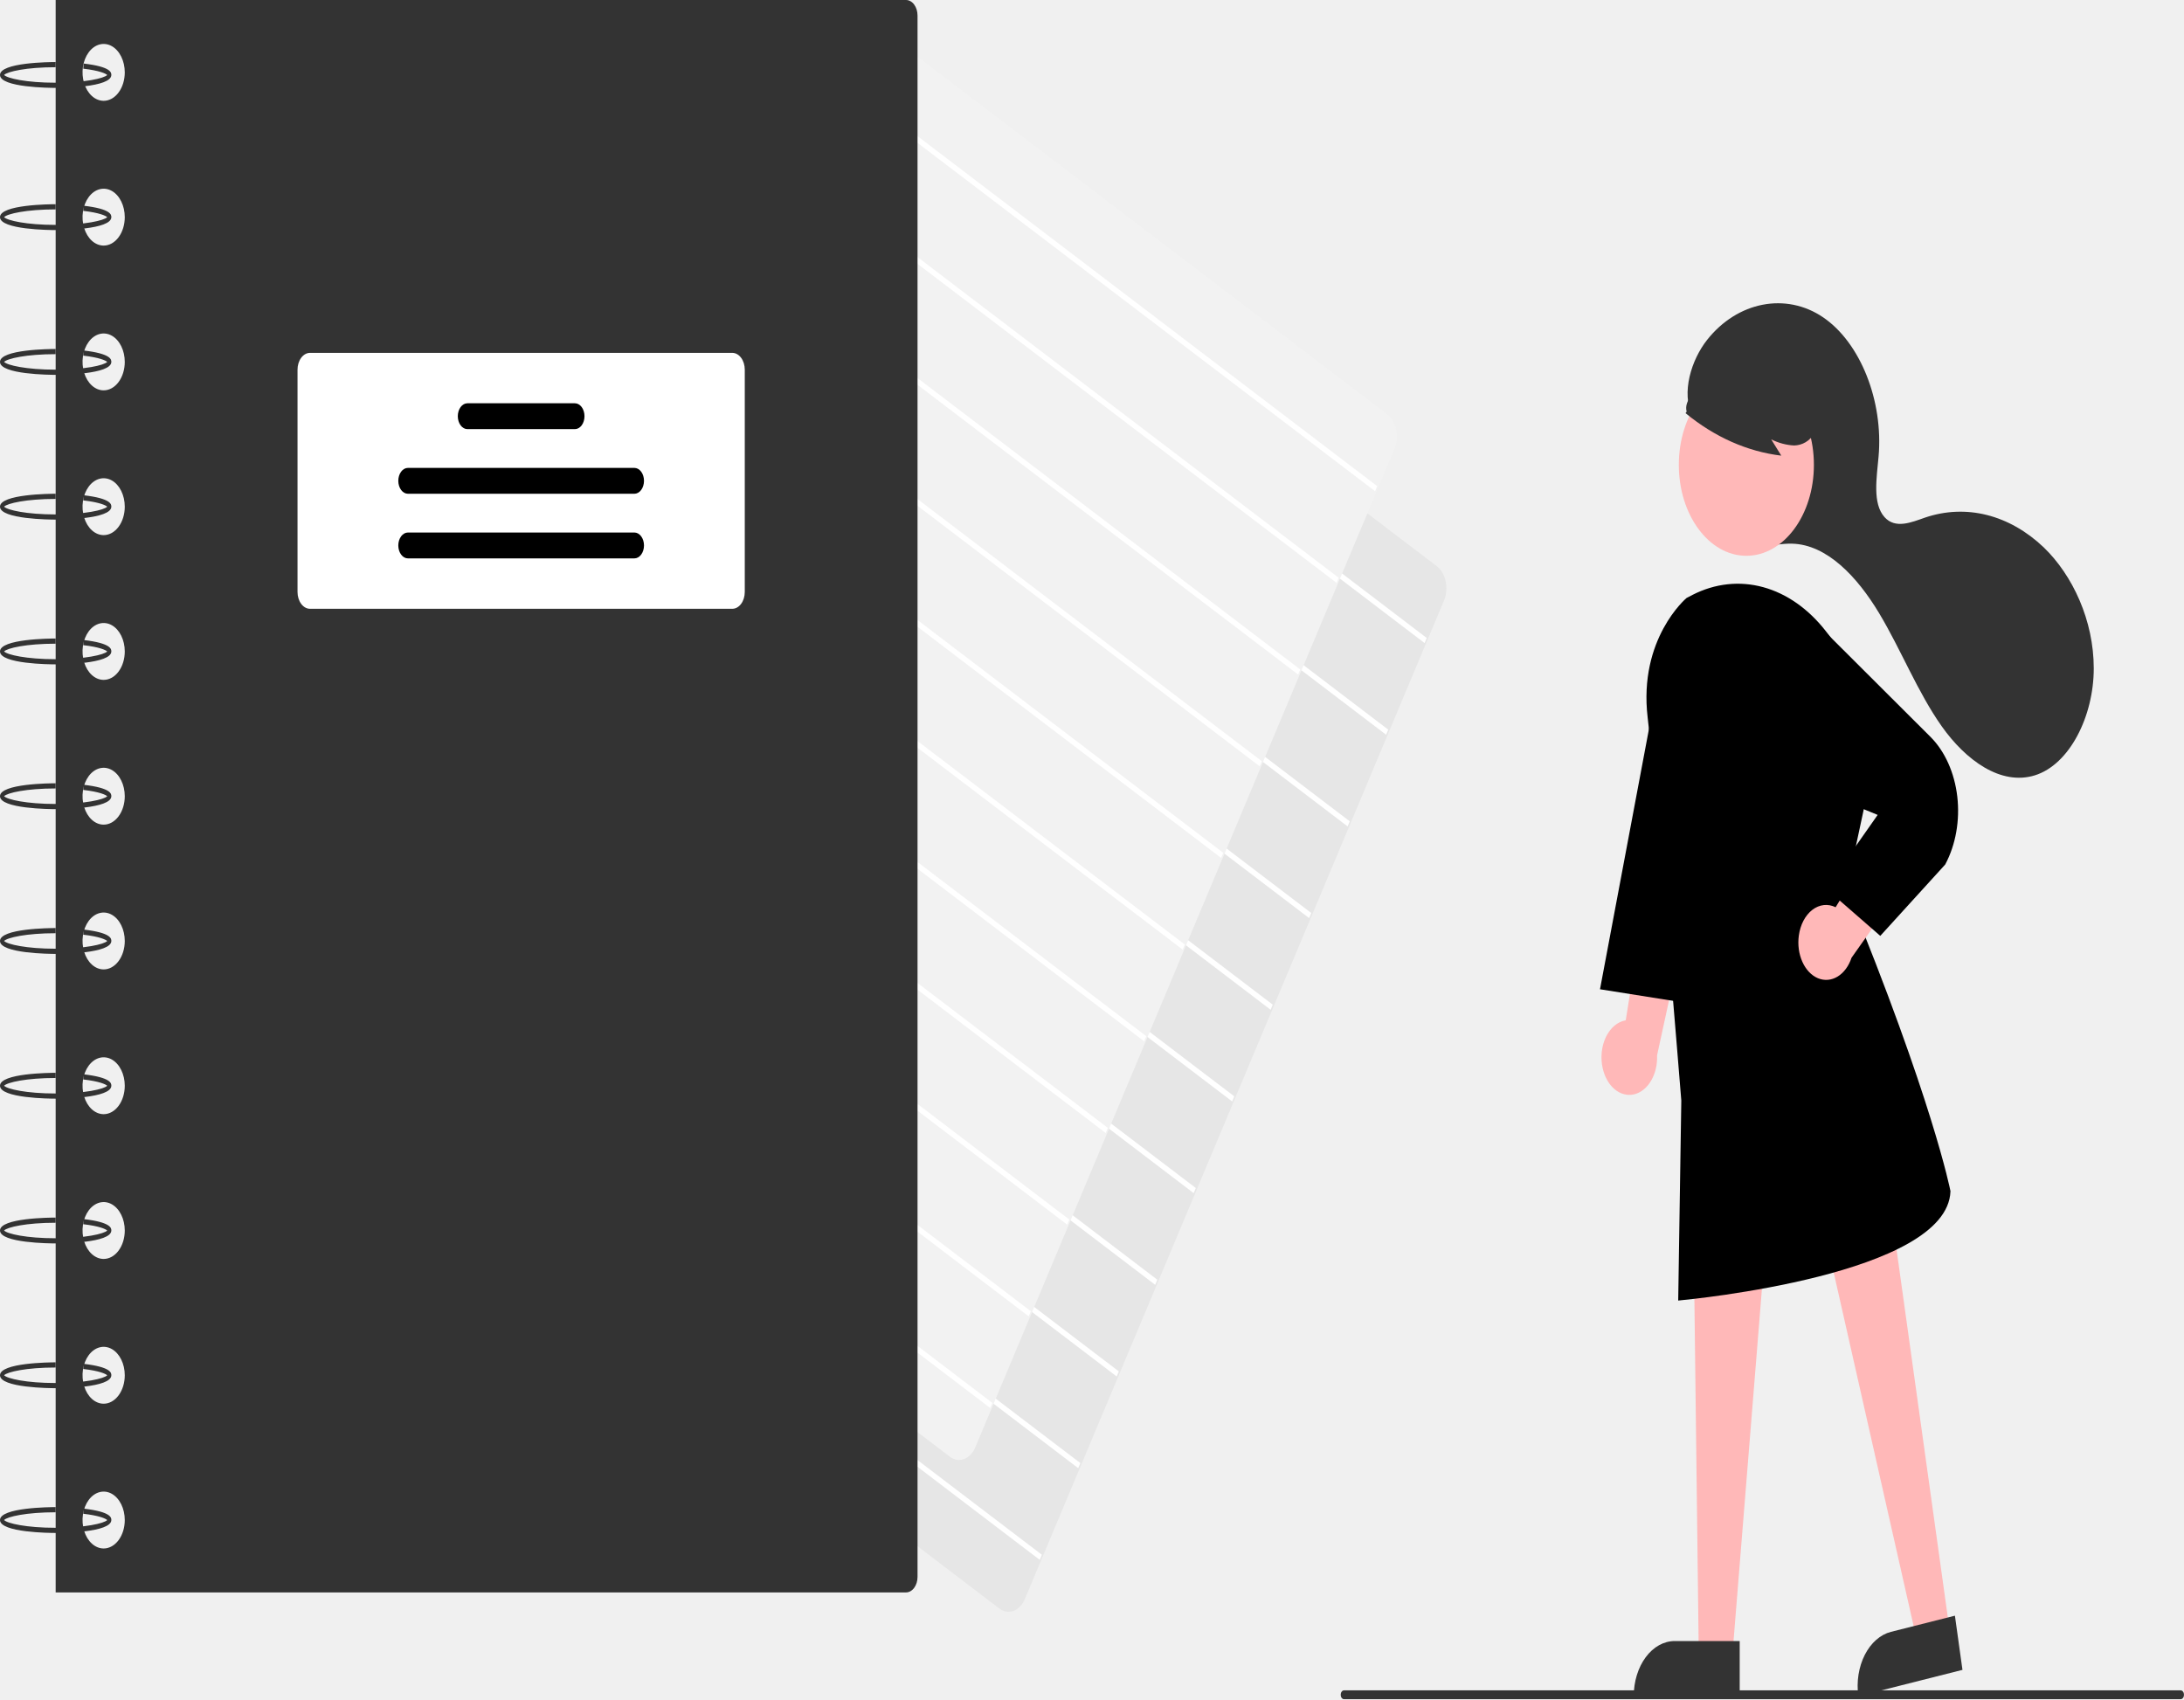
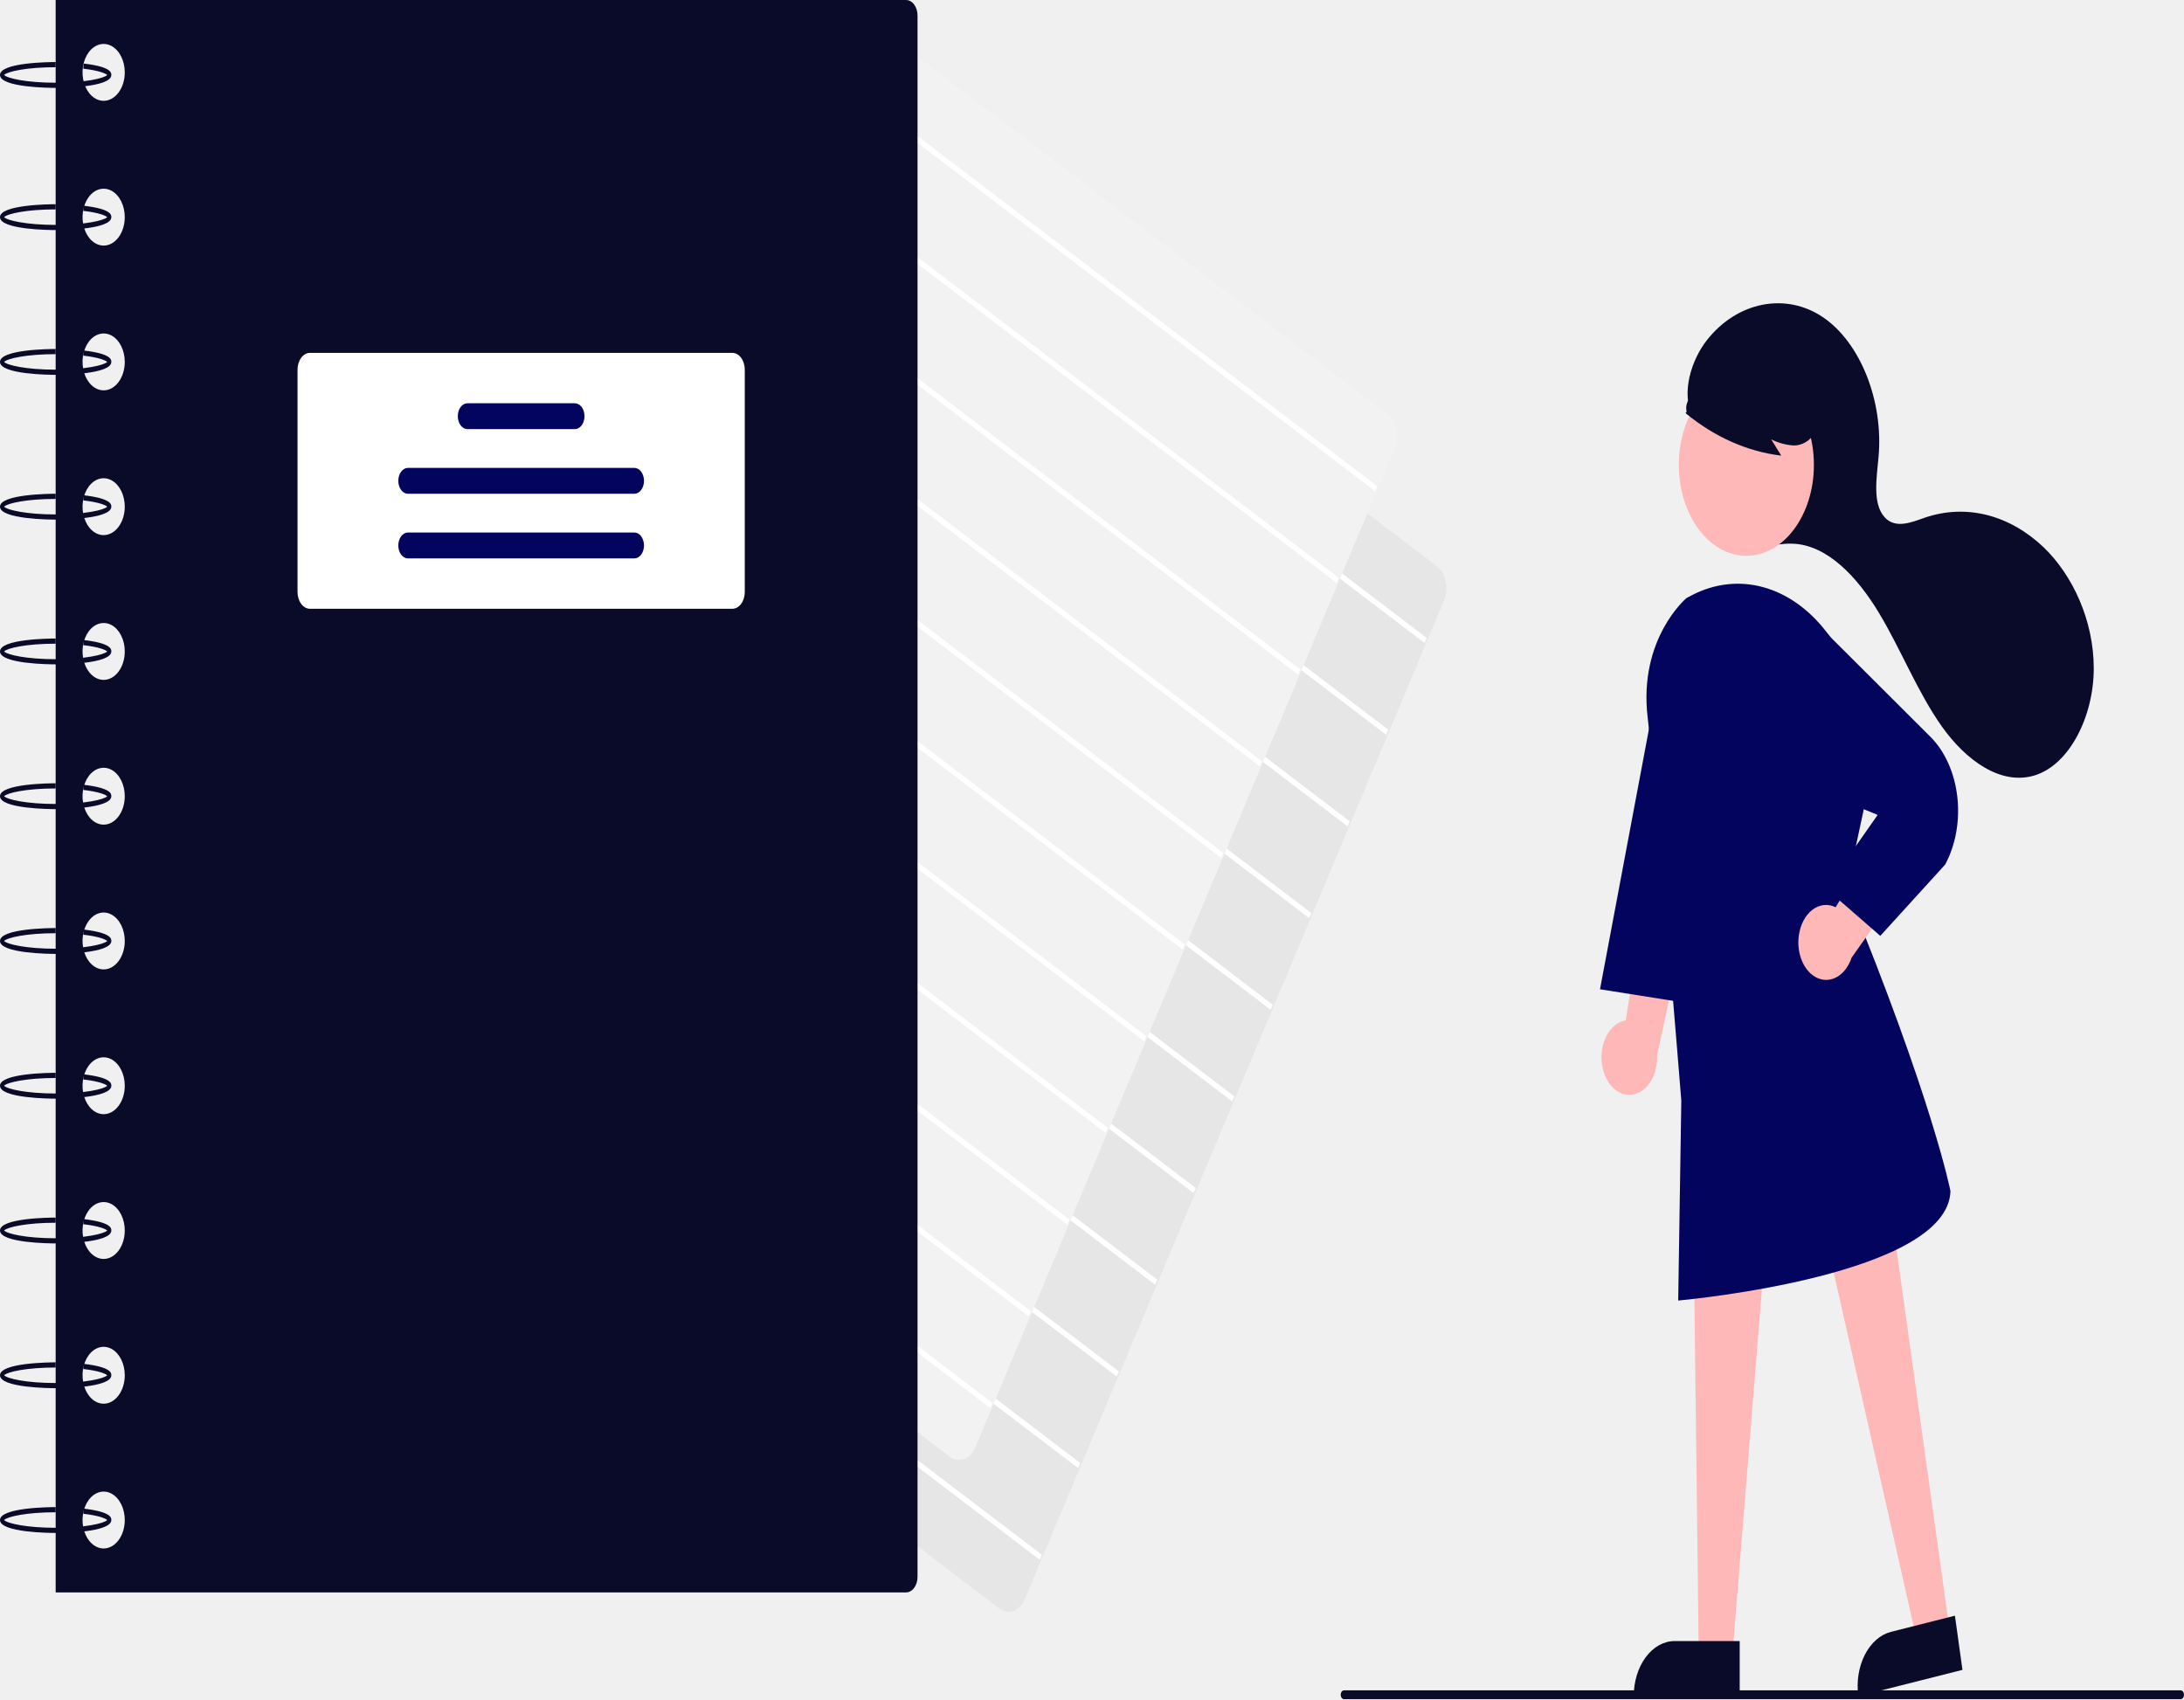
<svg xmlns="http://www.w3.org/2000/svg" width="455" height="354" viewBox="0 0 455 354" fill="none">
  <g clip-path="url(#clip0)">
    <path d="M210.111 335.795C209.438 335.794 208.778 335.559 208.193 335.112L97.344 250.71C96.443 250.022 95.781 248.881 95.504 247.536C95.227 246.192 95.357 244.755 95.866 243.54L183.174 35.562C183.426 34.96 183.764 34.431 184.168 34.006C184.572 33.58 185.035 33.266 185.529 33.081C186.024 32.896 186.54 32.844 187.049 32.928C187.559 33.013 188.051 33.231 188.497 33.571L299.347 117.973C300.248 118.661 300.909 119.802 301.187 121.146C301.464 122.49 301.334 123.927 300.825 125.142L213.517 333.12C213.265 333.723 212.928 334.253 212.523 334.679C212.119 335.105 211.656 335.418 211.161 335.601C210.819 335.73 210.466 335.795 210.111 335.795Z" fill="#E6E6E6" />
    <path d="M180.082 43.71L179.636 44.771L296.789 133.972L297.234 132.911L180.082 43.71Z" fill="white" />
    <path d="M172.064 62.81L171.618 63.871L288.771 153.072L289.216 152.011L172.064 62.81Z" fill="white" />
    <path d="M164.046 81.91L163.6 82.971L280.753 172.172L281.198 171.111L164.046 81.91Z" fill="white" />
    <path d="M156.027 101.01L155.582 102.071L272.735 191.272L273.18 190.211L156.027 101.01Z" fill="white" />
    <path d="M148.009 120.11L147.564 121.171L264.717 210.372L265.162 209.311L148.009 120.11Z" fill="white" />
    <path d="M139.991 139.21L139.546 140.271L256.699 229.472L257.144 228.411L139.991 139.21Z" fill="white" />
    <path d="M131.973 158.31L131.528 159.371L248.68 248.572L249.126 247.511L131.973 158.31Z" fill="white" />
    <path d="M123.955 177.41L123.51 178.471L240.662 267.672L241.108 266.611L123.955 177.41Z" fill="white" />
    <path d="M115.937 196.51L115.492 197.571L232.644 286.772L233.09 285.711L115.937 196.51Z" fill="white" />
    <path d="M107.919 215.61L107.474 216.671L224.626 305.872L225.072 304.811L107.919 215.61Z" fill="white" />
    <path d="M99.901 234.71L99.456 235.771L216.608 324.972L217.054 323.911L99.901 234.71Z" fill="white" />
    <path d="M199.799 304.162C199.126 304.162 198.466 303.926 197.881 303.479L87.032 219.077C86.131 218.389 85.469 217.248 85.192 215.904C84.915 214.56 85.045 213.122 85.553 211.907L172.862 3.929C173.114 3.327 173.452 2.799 173.856 2.373C174.26 1.947 174.723 1.633 175.217 1.448C175.712 1.263 176.228 1.212 176.737 1.296C177.247 1.38 177.739 1.598 178.185 1.938L289.035 86.34C289.936 87.028 290.597 88.169 290.875 89.513C291.152 90.857 291.022 92.295 290.513 93.51L203.205 301.488C202.953 302.09 202.616 302.62 202.211 303.046C201.807 303.472 201.344 303.785 200.849 303.969C200.507 304.097 200.154 304.162 199.799 304.162Z" fill="#F2F2F2" />
    <path d="M169.77 12.077L169.325 13.138L286.477 102.339L286.923 101.278L169.77 12.077Z" fill="white" />
    <path d="M161.752 31.177L161.307 32.238L278.459 121.439L278.905 120.378L161.752 31.177Z" fill="white" />
    <path d="M153.734 50.277L153.289 51.338L270.441 140.539L270.887 139.478L153.734 50.277Z" fill="white" />
    <path d="M145.716 69.377L145.271 70.438L262.423 159.639L262.869 158.578L145.716 69.377Z" fill="white" />
    <path d="M137.698 88.477L137.252 89.538L254.405 178.739L254.851 177.678L137.698 88.477Z" fill="white" />
    <path d="M129.68 107.577L129.234 108.638L246.387 197.839L246.832 196.778L129.68 107.577Z" fill="white" />
    <path d="M121.661 126.677L121.216 127.738L238.368 216.939L238.814 215.878L121.661 126.677Z" fill="white" />
    <path d="M113.643 145.777L113.198 146.838L230.35 236.04L230.796 234.978L113.643 145.777Z" fill="white" />
    <path d="M105.625 164.877L105.18 165.938L222.332 255.14L222.778 254.078L105.625 164.877Z" fill="white" />
    <path d="M97.607 183.977L97.162 185.038L214.314 274.24L214.76 273.178L97.607 183.977Z" fill="white" />
    <path d="M89.589 203.077L89.144 204.138L206.296 293.34L206.742 292.278L89.589 203.077Z" fill="white" />
-     <path d="M188.752 0H11.597V331.758H188.752C189.389 331.758 189.999 331.418 190.449 330.812C190.899 330.206 191.152 329.384 191.152 328.527V3.231C191.152 2.374 190.899 1.552 190.449 0.946C189.999 0.34 189.389 1.84152e-05 188.752 0ZM21.595 322.602C20.725 322.602 19.874 322.255 19.151 321.604C18.427 320.953 17.863 320.028 17.531 318.945C17.198 317.863 17.11 316.672 17.28 315.522C17.45 314.373 17.869 313.318 18.484 312.489C19.099 311.66 19.883 311.096 20.736 310.868C21.59 310.639 22.474 310.756 23.278 311.205C24.082 311.653 24.769 312.412 25.252 313.387C25.735 314.361 25.994 315.506 25.994 316.678C25.994 317.456 25.88 318.226 25.659 318.945C25.438 319.664 25.114 320.317 24.705 320.867C24.297 321.417 23.812 321.854 23.278 322.151C22.744 322.449 22.172 322.602 21.595 322.602ZM21.595 292.443C20.725 292.443 19.874 292.095 19.151 291.444C18.427 290.793 17.863 289.868 17.531 288.785C17.198 287.703 17.11 286.512 17.28 285.362C17.45 284.213 17.869 283.158 18.484 282.329C19.099 281.501 19.883 280.936 20.736 280.708C21.59 280.479 22.474 280.597 23.278 281.045C24.082 281.493 24.769 282.253 25.252 283.227C25.735 284.201 25.994 285.347 25.994 286.518C25.994 287.296 25.88 288.067 25.659 288.785C25.438 289.504 25.114 290.157 24.705 290.707C24.297 291.257 23.812 291.694 23.278 291.992C22.744 292.289 22.172 292.443 21.595 292.443ZM21.595 262.283C20.725 262.283 19.874 261.935 19.151 261.284C18.427 260.633 17.863 259.708 17.531 258.626C17.198 257.543 17.11 256.352 17.28 255.203C17.45 254.053 17.869 252.998 18.484 252.169C19.099 251.341 19.883 250.777 20.736 250.548C21.59 250.319 22.474 250.437 23.278 250.885C24.082 251.334 24.769 252.093 25.252 253.067C25.735 254.041 25.994 255.187 25.994 256.358C25.994 257.136 25.88 257.907 25.659 258.626C25.438 259.344 25.114 259.997 24.705 260.548C24.297 261.098 23.812 261.534 23.278 261.832C22.744 262.129 22.172 262.283 21.595 262.283ZM21.595 232.123C20.725 232.123 19.874 231.775 19.151 231.124C18.427 230.474 17.863 229.548 17.531 228.466C17.198 227.383 17.11 226.192 17.28 225.043C17.45 223.894 17.869 222.838 18.484 222.01C19.099 221.181 19.883 220.617 20.736 220.388C21.59 220.16 22.474 220.277 23.278 220.725C24.082 221.174 24.769 221.933 25.252 222.907C25.735 223.882 25.994 225.027 25.994 226.199C25.994 226.977 25.88 227.747 25.659 228.466C25.438 229.185 25.114 229.838 24.705 230.388C24.297 230.938 23.812 231.374 23.278 231.672C22.744 231.97 22.172 232.123 21.595 232.123ZM21.595 201.963C20.725 201.963 19.874 201.616 19.151 200.965C18.427 200.314 17.863 199.388 17.531 198.306C17.198 197.223 17.11 196.032 17.28 194.883C17.45 193.734 17.869 192.678 18.484 191.85C19.099 191.021 19.883 190.457 20.736 190.228C21.59 190 22.474 190.117 23.278 190.566C24.082 191.014 24.769 191.773 25.252 192.747C25.735 193.722 25.994 194.867 25.994 196.039C25.994 196.817 25.88 197.587 25.659 198.306C25.438 199.025 25.114 199.678 24.705 200.228C24.297 200.778 23.812 201.214 23.278 201.512C22.744 201.81 22.172 201.963 21.595 201.963ZM21.595 171.803C20.725 171.803 19.874 171.456 19.151 170.805C18.427 170.154 17.863 169.229 17.531 168.146C17.198 167.064 17.11 165.872 17.28 164.723C17.45 163.574 17.869 162.518 18.484 161.69C19.099 160.861 19.883 160.297 20.736 160.069C21.59 159.84 22.474 159.957 23.278 160.406C24.082 160.854 24.769 161.613 25.252 162.588C25.735 163.562 25.994 164.707 25.994 165.879C25.994 166.657 25.88 167.427 25.659 168.146C25.438 168.865 25.114 169.518 24.705 170.068C24.297 170.618 23.812 171.055 23.278 171.352C22.744 171.65 22.172 171.803 21.595 171.803ZM21.595 141.643C20.725 141.643 19.874 141.296 19.151 140.645C18.427 139.994 17.863 139.069 17.531 137.986C17.198 136.904 17.11 135.713 17.28 134.563C17.45 133.414 17.869 132.359 18.484 131.53C19.099 130.702 19.883 130.137 20.736 129.909C21.59 129.68 22.474 129.798 23.278 130.246C24.082 130.694 24.769 131.454 25.252 132.428C25.735 133.402 25.994 134.547 25.994 135.719C25.994 136.497 25.88 137.268 25.659 137.986C25.438 138.705 25.114 139.358 24.705 139.908C24.297 140.458 23.812 140.895 23.278 141.192C22.744 141.49 22.172 141.643 21.595 141.643ZM21.595 111.484C20.725 111.484 19.874 111.136 19.151 110.485C18.427 109.834 17.863 108.909 17.531 107.826C17.198 106.744 17.11 105.553 17.28 104.404C17.45 103.254 17.869 102.199 18.484 101.37C19.099 100.542 19.883 99.978 20.736 99.749C21.59 99.52 22.474 99.638 23.278 100.086C24.082 100.534 24.769 101.294 25.252 102.268C25.735 103.242 25.994 104.388 25.994 105.559C25.994 106.337 25.88 107.108 25.659 107.826C25.438 108.545 25.114 109.198 24.705 109.748C24.297 110.299 23.812 110.735 23.278 111.033C22.744 111.33 22.172 111.484 21.595 111.484ZM21.595 81.324C20.725 81.324 19.874 80.976 19.151 80.325C18.427 79.674 17.863 78.749 17.531 77.667C17.198 76.584 17.11 75.393 17.28 74.244C17.45 73.095 17.869 72.039 18.484 71.21C19.099 70.382 19.883 69.818 20.736 69.589C21.59 69.361 22.474 69.478 23.278 69.926C24.082 70.375 24.769 71.134 25.252 72.108C25.735 73.082 25.994 74.228 25.994 75.4C25.994 76.177 25.88 76.948 25.659 77.667C25.438 78.385 25.114 79.038 24.705 79.589C24.297 80.139 23.812 80.575 23.278 80.873C22.744 81.171 22.172 81.324 21.595 81.324ZM21.595 51.164C20.725 51.164 19.874 50.816 19.151 50.166C18.427 49.515 17.863 48.589 17.531 47.507C17.198 46.424 17.11 45.233 17.28 44.084C17.45 42.935 17.869 41.879 18.484 41.051C19.099 40.222 19.883 39.658 20.736 39.429C21.59 39.201 22.474 39.318 23.278 39.766C24.082 40.215 24.769 40.974 25.252 41.948C25.735 42.923 25.994 44.068 25.994 45.24C25.994 46.018 25.88 46.788 25.659 47.507C25.438 48.226 25.114 48.879 24.705 49.429C24.297 49.979 23.812 50.415 23.278 50.713C22.744 51.011 22.172 51.164 21.595 51.164ZM21.595 21.004C20.725 21.004 19.874 20.657 19.151 20.006C18.427 19.355 17.863 18.43 17.531 17.347C17.198 16.265 17.11 15.073 17.28 13.924C17.45 12.775 17.869 11.719 18.484 10.891C19.099 10.062 19.883 9.498 20.736 9.269C21.59 9.041 22.474 9.158 23.278 9.607C24.082 10.055 24.769 10.814 25.252 11.789C25.735 12.763 25.994 13.908 25.994 15.08C25.994 15.858 25.88 16.628 25.659 17.347C25.438 18.066 25.114 18.719 24.705 19.269C24.297 19.819 23.812 20.256 23.278 20.553C22.744 20.851 22.172 21.004 21.595 21.004Z" fill="#333" />
-     <path d="M11.597 18.311C10.41 18.311 0 18.236 0 15.618C0 13.001 10.41 12.926 11.597 12.926V14.003C5.466 14.003 1.49 14.927 0.85 15.618C1.49 16.31 5.466 17.234 11.597 17.234C17.715 17.234 21.686 16.314 22.34 15.623C22.029 15.327 20.758 14.707 17.35 14.31L17.419 13.238C23.194 13.91 23.194 15.151 23.194 15.618C23.194 18.236 12.784 18.311 11.597 18.311Z" fill="#333" />
-     <path d="M11.597 47.932C10.41 47.932 0 47.857 0 45.24C0 42.622 10.41 42.547 11.597 42.547V43.624C5.466 43.624 1.49 44.548 0.85 45.24C1.49 45.931 5.466 46.855 11.597 46.855C17.715 46.855 21.686 45.935 22.34 45.245C22.029 44.949 20.758 44.329 17.35 43.932L17.419 42.859C23.194 43.531 23.194 44.772 23.194 45.24C23.194 47.857 12.784 47.932 11.597 47.932Z" fill="#333" />
-     <path d="M11.597 78.092C10.41 78.092 0 78.017 0 75.4C0 72.782 10.41 72.707 11.597 72.707V73.784C5.466 73.784 1.49 74.708 0.85 75.4C1.49 76.091 5.466 77.015 11.597 77.015C17.715 77.015 21.686 76.095 22.34 75.404C22.029 75.108 20.758 74.488 17.35 74.091L17.419 73.019C23.194 73.691 23.194 74.932 23.194 75.4C23.194 78.017 12.784 78.092 11.597 78.092Z" fill="#333" />
-     <path d="M11.597 108.252C10.41 108.252 0 108.177 0 105.559C0 102.942 10.41 102.866 11.597 102.866V103.944C5.466 103.944 1.49 104.868 0.85 105.559C1.49 106.251 5.466 107.175 11.597 107.175C17.715 107.175 21.686 106.255 22.34 105.564C22.029 105.268 20.758 104.648 17.35 104.251L17.419 103.178C23.194 103.851 23.194 105.092 23.194 105.559C23.194 108.177 12.784 108.252 11.597 108.252Z" fill="#333" />
-     <path d="M11.597 138.412C10.41 138.412 0 138.337 0 135.719C0 133.102 10.41 133.026 11.597 133.026V134.104C5.466 134.104 1.49 135.028 0.85 135.719C1.49 136.411 5.466 137.335 11.597 137.335C17.715 137.335 21.686 136.414 22.34 135.724C22.029 135.428 20.758 134.808 17.35 134.411L17.419 133.338C23.194 134.01 23.194 135.252 23.194 135.719C23.194 138.337 12.784 138.412 11.597 138.412Z" fill="#333" />
-     <path d="M11.597 168.572C10.41 168.572 0 168.496 0 165.879C0 163.262 10.41 163.186 11.597 163.186V164.263C5.466 164.263 1.49 165.188 0.85 165.879C1.49 166.57 5.466 167.495 11.597 167.495C17.715 167.495 21.686 166.574 22.34 165.884C22.029 165.588 20.758 164.968 17.35 164.571L17.419 163.498C23.194 164.17 23.194 165.412 23.194 165.879C23.194 168.496 12.784 168.572 11.597 168.572Z" fill="#333" />
-     <path d="M11.597 198.732C10.41 198.732 0 198.656 0 196.039C0 193.421 10.41 193.346 11.597 193.346V194.423C5.466 194.423 1.49 195.347 0.85 196.039C1.49 196.73 5.466 197.655 11.597 197.655C17.715 197.655 21.686 196.734 22.34 196.044C22.029 195.748 20.758 195.128 17.35 194.731L17.419 193.658C23.194 194.33 23.194 195.572 23.194 196.039C23.194 198.656 12.784 198.732 11.597 198.732Z" fill="#333" />
-     <path d="M11.597 228.891C10.41 228.891 0 228.816 0 226.199C0 223.581 10.41 223.506 11.597 223.506V224.583C5.466 224.583 1.49 225.507 0.85 226.199C1.49 226.89 5.466 227.814 11.597 227.814C17.715 227.814 21.686 226.894 22.34 226.203C22.029 225.907 20.758 225.287 17.35 224.891L17.419 223.818C23.194 224.49 23.194 225.731 23.194 226.199C23.194 228.816 12.784 228.891 11.597 228.891Z" fill="#333" />
-     <path d="M11.597 259.051C10.41 259.051 0 258.976 0 256.358C0 253.741 10.41 253.666 11.597 253.666V254.743C5.466 254.743 1.49 255.667 0.85 256.358C1.49 257.05 5.466 257.974 11.597 257.974C17.715 257.974 21.686 257.054 22.34 256.363C22.029 256.067 20.758 255.447 17.35 255.05L17.419 253.977C23.194 254.65 23.194 255.891 23.194 256.358C23.194 258.976 12.784 259.051 11.597 259.051Z" fill="#333" />
-     <path d="M11.597 289.211C10.41 289.211 0 289.136 0 286.518C0 283.901 10.41 283.825 11.597 283.825V284.903C5.466 284.903 1.49 285.827 0.85 286.518C1.49 287.21 5.466 288.134 11.597 288.134C17.715 288.134 21.686 287.214 22.34 286.523C22.029 286.227 20.758 285.607 17.35 285.21L17.419 284.137C23.194 284.809 23.194 286.051 23.194 286.518C23.194 289.136 12.784 289.211 11.597 289.211Z" fill="#333" />
-     <path d="M11.597 319.371C10.41 319.371 0 319.295 0 316.678C0 314.061 10.41 313.985 11.597 313.985V315.062C5.466 315.062 1.49 315.987 0.85 316.678C1.49 317.369 5.466 318.294 11.597 318.294C17.715 318.294 21.686 317.373 22.34 316.683C22.029 316.387 20.758 315.767 17.35 315.37L17.419 314.297C23.194 314.969 23.194 316.211 23.194 316.678C23.194 319.295 12.784 319.371 11.597 319.371Z" fill="#333" />
+     <path d="M188.752 0H11.597V331.758H188.752C189.389 331.758 189.999 331.418 190.449 330.812C190.899 330.206 191.152 329.384 191.152 328.527V3.231C191.152 2.374 190.899 1.552 190.449 0.946C189.999 0.34 189.389 1.84152e-05 188.752 0ZM21.595 322.602C20.725 322.602 19.874 322.255 19.151 321.604C18.427 320.953 17.863 320.028 17.531 318.945C17.198 317.863 17.11 316.672 17.28 315.522C17.45 314.373 17.869 313.318 18.484 312.489C19.099 311.66 19.883 311.096 20.736 310.868C21.59 310.639 22.474 310.756 23.278 311.205C24.082 311.653 24.769 312.412 25.252 313.387C25.735 314.361 25.994 315.506 25.994 316.678C25.994 317.456 25.88 318.226 25.659 318.945C25.438 319.664 25.114 320.317 24.705 320.867C24.297 321.417 23.812 321.854 23.278 322.151C22.744 322.449 22.172 322.602 21.595 322.602ZM21.595 292.443C20.725 292.443 19.874 292.095 19.151 291.444C18.427 290.793 17.863 289.868 17.531 288.785C17.198 287.703 17.11 286.512 17.28 285.362C17.45 284.213 17.869 283.158 18.484 282.329C19.099 281.501 19.883 280.936 20.736 280.708C21.59 280.479 22.474 280.597 23.278 281.045C24.082 281.493 24.769 282.253 25.252 283.227C25.735 284.201 25.994 285.347 25.994 286.518C25.994 287.296 25.88 288.067 25.659 288.785C25.438 289.504 25.114 290.157 24.705 290.707C24.297 291.257 23.812 291.694 23.278 291.992C22.744 292.289 22.172 292.443 21.595 292.443ZM21.595 262.283C20.725 262.283 19.874 261.935 19.151 261.284C18.427 260.633 17.863 259.708 17.531 258.626C17.198 257.543 17.11 256.352 17.28 255.203C17.45 254.053 17.869 252.998 18.484 252.169C19.099 251.341 19.883 250.777 20.736 250.548C21.59 250.319 22.474 250.437 23.278 250.885C24.082 251.334 24.769 252.093 25.252 253.067C25.735 254.041 25.994 255.187 25.994 256.358C25.994 257.136 25.88 257.907 25.659 258.626C25.438 259.344 25.114 259.997 24.705 260.548C24.297 261.098 23.812 261.534 23.278 261.832C22.744 262.129 22.172 262.283 21.595 262.283ZM21.595 232.123C20.725 232.123 19.874 231.775 19.151 231.124C18.427 230.474 17.863 229.548 17.531 228.466C17.198 227.383 17.11 226.192 17.28 225.043C17.45 223.894 17.869 222.838 18.484 222.01C19.099 221.181 19.883 220.617 20.736 220.388C21.59 220.16 22.474 220.277 23.278 220.725C24.082 221.174 24.769 221.933 25.252 222.907C25.735 223.882 25.994 225.027 25.994 226.199C25.994 226.977 25.88 227.747 25.659 228.466C25.438 229.185 25.114 229.838 24.705 230.388C24.297 230.938 23.812 231.374 23.278 231.672C22.744 231.97 22.172 232.123 21.595 232.123ZM21.595 201.963C20.725 201.963 19.874 201.616 19.151 200.965C18.427 200.314 17.863 199.388 17.531 198.306C17.198 197.223 17.11 196.032 17.28 194.883C17.45 193.734 17.869 192.678 18.484 191.85C19.099 191.021 19.883 190.457 20.736 190.228C21.59 190 22.474 190.117 23.278 190.566C24.082 191.014 24.769 191.773 25.252 192.747C25.735 193.722 25.994 194.867 25.994 196.039C25.994 196.817 25.88 197.587 25.659 198.306C25.438 199.025 25.114 199.678 24.705 200.228C24.297 200.778 23.812 201.214 23.278 201.512C22.744 201.81 22.172 201.963 21.595 201.963ZM21.595 171.803C20.725 171.803 19.874 171.456 19.151 170.805C18.427 170.154 17.863 169.229 17.531 168.146C17.198 167.064 17.11 165.872 17.28 164.723C17.45 163.574 17.869 162.518 18.484 161.69C19.099 160.861 19.883 160.297 20.736 160.069C21.59 159.84 22.474 159.957 23.278 160.406C24.082 160.854 24.769 161.613 25.252 162.588C25.735 163.562 25.994 164.707 25.994 165.879C25.994 166.657 25.88 167.427 25.659 168.146C25.438 168.865 25.114 169.518 24.705 170.068C24.297 170.618 23.812 171.055 23.278 171.352C22.744 171.65 22.172 171.803 21.595 171.803ZM21.595 141.643C20.725 141.643 19.874 141.296 19.151 140.645C18.427 139.994 17.863 139.069 17.531 137.986C17.198 136.904 17.11 135.713 17.28 134.563C17.45 133.414 17.869 132.359 18.484 131.53C19.099 130.702 19.883 130.137 20.736 129.909C21.59 129.68 22.474 129.798 23.278 130.246C24.082 130.694 24.769 131.454 25.252 132.428C25.735 133.402 25.994 134.547 25.994 135.719C25.994 136.497 25.88 137.268 25.659 137.986C25.438 138.705 25.114 139.358 24.705 139.908C24.297 140.458 23.812 140.895 23.278 141.192C22.744 141.49 22.172 141.643 21.595 141.643ZM21.595 111.484C20.725 111.484 19.874 111.136 19.151 110.485C18.427 109.834 17.863 108.909 17.531 107.826C17.198 106.744 17.11 105.553 17.28 104.404C17.45 103.254 17.869 102.199 18.484 101.37C19.099 100.542 19.883 99.978 20.736 99.749C21.59 99.52 22.474 99.638 23.278 100.086C24.082 100.534 24.769 101.294 25.252 102.268C25.735 103.242 25.994 104.388 25.994 105.559C25.994 106.337 25.88 107.108 25.659 107.826C25.438 108.545 25.114 109.198 24.705 109.748C24.297 110.299 23.812 110.735 23.278 111.033C22.744 111.33 22.172 111.484 21.595 111.484ZM21.595 81.324C20.725 81.324 19.874 80.976 19.151 80.325C18.427 79.674 17.863 78.749 17.531 77.667C17.198 76.584 17.11 75.393 17.28 74.244C17.45 73.095 17.869 72.039 18.484 71.21C19.099 70.382 19.883 69.818 20.736 69.589C21.59 69.361 22.474 69.478 23.278 69.926C24.082 70.375 24.769 71.134 25.252 72.108C25.735 73.082 25.994 74.228 25.994 75.4C25.994 76.177 25.88 76.948 25.659 77.667C25.438 78.385 25.114 79.038 24.705 79.589C24.297 80.139 23.812 80.575 23.278 80.873C22.744 81.171 22.172 81.324 21.595 81.324ZM21.595 51.164C20.725 51.164 19.874 50.816 19.151 50.166C18.427 49.515 17.863 48.589 17.531 47.507C17.198 46.424 17.11 45.233 17.28 44.084C17.45 42.935 17.869 41.879 18.484 41.051C19.099 40.222 19.883 39.658 20.736 39.429C21.59 39.201 22.474 39.318 23.278 39.766C24.082 40.215 24.769 40.974 25.252 41.948C25.735 42.923 25.994 44.068 25.994 45.24C25.994 46.018 25.88 46.788 25.659 47.507C25.438 48.226 25.114 48.879 24.705 49.429C24.297 49.979 23.812 50.415 23.278 50.713C22.744 51.011 22.172 51.164 21.595 51.164ZM21.595 21.004C20.725 21.004 19.874 20.657 19.151 20.006C18.427 19.355 17.863 18.43 17.531 17.347C17.198 16.265 17.11 15.073 17.28 13.924C17.45 12.775 17.869 11.719 18.484 10.891C19.099 10.062 19.883 9.498 20.736 9.269C21.59 9.041 22.474 9.158 23.278 9.607C24.082 10.055 24.769 10.814 25.252 11.789C25.735 12.763 25.994 13.908 25.994 15.08C25.994 15.858 25.88 16.628 25.659 17.347C25.438 18.066 25.114 18.719 24.705 19.269C24.297 19.819 23.812 20.256 23.278 20.553C22.744 20.851 22.172 21.004 21.595 21.004Z" fill="#0a0b29" />
+     <path d="M11.597 18.311C10.41 18.311 0 18.236 0 15.618C0 13.001 10.41 12.926 11.597 12.926V14.003C5.466 14.003 1.49 14.927 0.85 15.618C1.49 16.31 5.466 17.234 11.597 17.234C17.715 17.234 21.686 16.314 22.34 15.623C22.029 15.327 20.758 14.707 17.35 14.31L17.419 13.238C23.194 13.91 23.194 15.151 23.194 15.618C23.194 18.236 12.784 18.311 11.597 18.311Z" fill="#0a0b29" />
+     <path d="M11.597 47.932C10.41 47.932 0 47.857 0 45.24C0 42.622 10.41 42.547 11.597 42.547V43.624C5.466 43.624 1.49 44.548 0.85 45.24C1.49 45.931 5.466 46.855 11.597 46.855C17.715 46.855 21.686 45.935 22.34 45.245C22.029 44.949 20.758 44.329 17.35 43.932L17.419 42.859C23.194 43.531 23.194 44.772 23.194 45.24C23.194 47.857 12.784 47.932 11.597 47.932Z" fill="#0a0b29" />
+     <path d="M11.597 78.092C10.41 78.092 0 78.017 0 75.4C0 72.782 10.41 72.707 11.597 72.707V73.784C5.466 73.784 1.49 74.708 0.85 75.4C1.49 76.091 5.466 77.015 11.597 77.015C17.715 77.015 21.686 76.095 22.34 75.404C22.029 75.108 20.758 74.488 17.35 74.091L17.419 73.019C23.194 73.691 23.194 74.932 23.194 75.4C23.194 78.017 12.784 78.092 11.597 78.092Z" fill="#0a0b29" />
+     <path d="M11.597 108.252C10.41 108.252 0 108.177 0 105.559C0 102.942 10.41 102.866 11.597 102.866V103.944C5.466 103.944 1.49 104.868 0.85 105.559C1.49 106.251 5.466 107.175 11.597 107.175C17.715 107.175 21.686 106.255 22.34 105.564C22.029 105.268 20.758 104.648 17.35 104.251L17.419 103.178C23.194 103.851 23.194 105.092 23.194 105.559C23.194 108.177 12.784 108.252 11.597 108.252Z" fill="#0a0b29" />
+     <path d="M11.597 138.412C10.41 138.412 0 138.337 0 135.719C0 133.102 10.41 133.026 11.597 133.026V134.104C5.466 134.104 1.49 135.028 0.85 135.719C1.49 136.411 5.466 137.335 11.597 137.335C17.715 137.335 21.686 136.414 22.34 135.724C22.029 135.428 20.758 134.808 17.35 134.411L17.419 133.338C23.194 134.01 23.194 135.252 23.194 135.719C23.194 138.337 12.784 138.412 11.597 138.412Z" fill="#0a0b29" />
+     <path d="M11.597 168.572C10.41 168.572 0 168.496 0 165.879C0 163.262 10.41 163.186 11.597 163.186V164.263C5.466 164.263 1.49 165.188 0.85 165.879C1.49 166.57 5.466 167.495 11.597 167.495C17.715 167.495 21.686 166.574 22.34 165.884C22.029 165.588 20.758 164.968 17.35 164.571L17.419 163.498C23.194 164.17 23.194 165.412 23.194 165.879C23.194 168.496 12.784 168.572 11.597 168.572Z" fill="#0a0b29" />
+     <path d="M11.597 198.732C10.41 198.732 0 198.656 0 196.039C0 193.421 10.41 193.346 11.597 193.346V194.423C5.466 194.423 1.49 195.347 0.85 196.039C1.49 196.73 5.466 197.655 11.597 197.655C17.715 197.655 21.686 196.734 22.34 196.044C22.029 195.748 20.758 195.128 17.35 194.731L17.419 193.658C23.194 194.33 23.194 195.572 23.194 196.039C23.194 198.656 12.784 198.732 11.597 198.732Z" fill="#0a0b29" />
+     <path d="M11.597 228.891C10.41 228.891 0 228.816 0 226.199C0 223.581 10.41 223.506 11.597 223.506V224.583C5.466 224.583 1.49 225.507 0.85 226.199C1.49 226.89 5.466 227.814 11.597 227.814C17.715 227.814 21.686 226.894 22.34 226.203C22.029 225.907 20.758 225.287 17.35 224.891L17.419 223.818C23.194 224.49 23.194 225.731 23.194 226.199C23.194 228.816 12.784 228.891 11.597 228.891Z" fill="#0a0b29" />
+     <path d="M11.597 259.051C10.41 259.051 0 258.976 0 256.358C0 253.741 10.41 253.666 11.597 253.666V254.743C5.466 254.743 1.49 255.667 0.85 256.358C1.49 257.05 5.466 257.974 11.597 257.974C17.715 257.974 21.686 257.054 22.34 256.363C22.029 256.067 20.758 255.447 17.35 255.05L17.419 253.977C23.194 254.65 23.194 255.891 23.194 256.358C23.194 258.976 12.784 259.051 11.597 259.051Z" fill="#0a0b29" />
+     <path d="M11.597 289.211C10.41 289.211 0 289.136 0 286.518C0 283.901 10.41 283.825 11.597 283.825V284.903C5.466 284.903 1.49 285.827 0.85 286.518C1.49 287.21 5.466 288.134 11.597 288.134C17.715 288.134 21.686 287.214 22.34 286.523C22.029 286.227 20.758 285.607 17.35 285.21L17.419 284.137C23.194 284.809 23.194 286.051 23.194 286.518C23.194 289.136 12.784 289.211 11.597 289.211Z" fill="#0a0b29" />
+     <path d="M11.597 319.371C10.41 319.371 0 319.295 0 316.678C0 314.061 10.41 313.985 11.597 313.985V315.062C5.466 315.062 1.49 315.987 0.85 316.678C1.49 317.369 5.466 318.294 11.597 318.294C17.715 318.294 21.686 317.373 22.34 316.683C22.029 316.387 20.758 315.767 17.35 315.37L17.419 314.297C23.194 314.969 23.194 316.211 23.194 316.678C23.194 319.295 12.784 319.371 11.597 319.371Z" fill="#0a0b29" />
    <path d="M152.561 126.833H64.584C63.895 126.832 63.234 126.463 62.747 125.806C62.259 125.15 61.985 124.26 61.984 123.332V77.015C61.985 76.087 62.259 75.197 62.747 74.541C63.234 73.885 63.895 73.516 64.584 73.514H152.561C153.251 73.516 153.911 73.885 154.399 74.541C154.886 75.197 155.16 76.087 155.161 77.015V123.332C155.16 124.26 154.886 125.15 154.399 125.806C153.911 126.463 153.251 126.832 152.561 126.833Z" fill="white" />
-     <path d="M119.77 89.402H97.376C96.845 89.402 96.337 89.119 95.962 88.614C95.587 88.109 95.376 87.424 95.376 86.709C95.376 85.995 95.587 85.31 95.962 84.805C96.337 84.3 96.845 84.017 97.376 84.017H119.77C120.3 84.017 120.809 84.3 121.184 84.805C121.559 85.31 121.769 85.995 121.769 86.709C121.769 87.424 121.559 88.109 121.184 88.614C120.809 89.119 120.3 89.402 119.77 89.402H119.77Z" fill="#000" />
-     <path d="M132.167 102.867H84.978C84.448 102.867 83.94 102.583 83.565 102.078C83.19 101.573 82.979 100.888 82.979 100.174C82.979 99.46 83.19 98.775 83.565 98.27C83.94 97.764 84.448 97.481 84.978 97.481H132.167C132.697 97.481 133.205 97.764 133.58 98.27C133.955 98.775 134.166 99.46 134.166 100.174C134.166 100.888 133.955 101.573 133.58 102.078C133.205 102.583 132.697 102.867 132.167 102.867Z" fill="#000" />
-     <path d="M132.167 116.331H84.978C84.448 116.331 83.94 116.047 83.565 115.542C83.19 115.037 82.979 114.352 82.979 113.638C82.979 112.924 83.19 112.239 83.565 111.734C83.94 111.229 84.448 110.945 84.978 110.945H132.167C132.697 110.945 133.205 111.229 133.58 111.734C133.955 112.239 134.166 112.924 134.166 113.638C134.166 114.352 133.955 115.037 133.58 115.542C133.205 116.047 132.697 116.331 132.167 116.331Z" fill="#000" />
-     <path d="M360.701 111.818C361.95 111.818 363.174 111.343 364.232 110.447C365.29 109.552 366.138 108.272 366.679 106.755C367.221 105.239 367.433 103.547 367.291 101.875C367.15 100.203 366.661 98.619 365.88 97.305C362.613 91.807 355.462 92.649 352.601 86.755C350.176 81.76 352.415 74.902 355.644 70.815C361.965 62.816 372.084 60.85 379.827 66.118C387.569 71.385 392.398 83.521 391.368 95.121C390.975 99.539 390.065 104.901 392.611 107.736C394.871 110.253 398.21 108.825 401.049 107.833C405.258 106.405 409.647 106.219 413.915 107.289C418.182 108.359 422.228 110.659 425.773 114.033C431.802 119.852 436.196 129.25 436.199 139.24C436.202 149.229 431.15 159.296 423.921 161.533C416.835 163.725 409.53 158.395 404.518 151.302C399.505 144.209 396.063 135.387 391.495 127.769C386.926 120.151 380.605 113.441 373.335 113.265C369.123 113.163 364.512 115.159 360.937 112.157" fill="#333" />
+     <path d="M119.77 89.402H97.376C96.845 89.402 96.337 89.119 95.962 88.614C95.587 88.109 95.376 87.424 95.376 86.709C95.376 85.995 95.587 85.31 95.962 84.805C96.337 84.3 96.845 84.017 97.376 84.017H119.77C120.3 84.017 120.809 84.3 121.184 84.805C121.559 85.31 121.769 85.995 121.769 86.709C121.769 87.424 121.559 88.109 121.184 88.614C120.809 89.119 120.3 89.402 119.77 89.402H119.77Z" fill="#03045e" />
+     <path d="M132.167 102.867H84.978C84.448 102.867 83.94 102.583 83.565 102.078C83.19 101.573 82.979 100.888 82.979 100.174C82.979 99.46 83.19 98.775 83.565 98.27C83.94 97.764 84.448 97.481 84.978 97.481H132.167C132.697 97.481 133.205 97.764 133.58 98.27C133.955 98.775 134.166 99.46 134.166 100.174C134.166 100.888 133.955 101.573 133.58 102.078C133.205 102.583 132.697 102.867 132.167 102.867Z" fill="#03045e" />
+     <path d="M132.167 116.331H84.978C84.448 116.331 83.94 116.047 83.565 115.542C83.19 115.037 82.979 114.352 82.979 113.638C82.979 112.924 83.19 112.239 83.565 111.734C83.94 111.229 84.448 110.945 84.978 110.945H132.167C132.697 110.945 133.205 111.229 133.58 111.734C133.955 112.239 134.166 112.924 134.166 113.638C134.166 114.352 133.955 115.037 133.58 115.542C133.205 116.047 132.697 116.331 132.167 116.331Z" fill="#03045e" />
+     <path d="M360.701 111.818C361.95 111.818 363.174 111.343 364.232 110.447C365.29 109.552 366.138 108.272 366.679 106.755C367.221 105.239 367.433 103.547 367.291 101.875C367.15 100.203 366.661 98.619 365.88 97.305C362.613 91.807 355.462 92.649 352.601 86.755C350.176 81.76 352.415 74.902 355.644 70.815C361.965 62.816 372.084 60.85 379.827 66.118C387.569 71.385 392.398 83.521 391.368 95.121C390.975 99.539 390.065 104.901 392.611 107.736C394.871 110.253 398.21 108.825 401.049 107.833C405.258 106.405 409.647 106.219 413.915 107.289C418.182 108.359 422.228 110.659 425.773 114.033C431.802 119.852 436.196 129.25 436.199 139.24C436.202 149.229 431.15 159.296 423.921 161.533C416.835 163.725 409.53 158.395 404.518 151.302C399.505 144.209 396.063 135.387 391.495 127.769C386.926 120.151 380.605 113.441 373.335 113.265C369.123 113.163 364.512 115.159 360.937 112.157" fill="#0a0b29" />
    <path d="M363.825 115.795C371.596 115.795 377.896 107.311 377.896 96.846C377.896 86.38 371.596 77.896 363.825 77.896C356.054 77.896 349.755 86.38 349.755 96.846C349.755 107.311 356.054 115.795 363.825 115.795Z" fill="#FFB8B8" />
    <path d="M333.895 222.554C333.647 221.47 333.578 220.326 333.694 219.203C333.809 218.079 334.107 217.004 334.564 216.052C335.022 215.1 335.629 214.294 336.343 213.692C337.057 213.091 337.86 212.707 338.696 212.568L342.994 185.612L350.447 195.835L345.223 219.865C345.303 221.772 344.861 223.652 343.98 225.149C343.1 226.645 341.842 227.655 340.446 227.986C339.049 228.318 337.611 227.948 336.404 226.947C335.196 225.945 334.304 224.382 333.895 222.554Z" fill="#FFB8B8" />
    <path d="M406.167 339.635L399.264 341.378L378.455 249.328L393.226 246.753L406.167 339.635Z" fill="#FFB8B8" />
-     <path d="M393.962 339.97L407.275 336.606L408.848 347.895L387.153 353.376C386.946 351.894 386.959 350.371 387.189 348.895C387.419 347.419 387.863 346.019 388.496 344.774C389.128 343.529 389.936 342.464 390.874 341.64C391.812 340.815 392.861 340.248 393.962 339.97Z" fill="#333" />
+     <path d="M393.962 339.97L407.275 336.606L408.848 347.895L387.153 353.376C386.946 351.894 386.959 350.371 387.189 348.895C387.419 347.419 387.863 346.019 388.496 344.774C389.128 343.529 389.936 342.464 390.874 341.64C391.812 340.815 392.861 340.248 393.962 339.97Z" fill="#0a0b29" />
    <path d="M360.932 344.592L353.909 344.591L352.859 259.347L367.808 259.348L360.932 344.592Z" fill="#FFB8B8" />
-     <path d="M348.892 341.888H362.437V353.374H340.364C340.364 351.866 340.584 350.372 341.013 348.979C341.442 347.585 342.07 346.319 342.862 345.253C343.654 344.186 344.594 343.34 345.628 342.763C346.663 342.186 347.772 341.888 348.892 341.888Z" fill="#333" />
-     <path d="M349.627 270.948L350.272 229.288C350.223 228.702 345.149 165.585 343.258 149.457C341.337 133.069 351.265 124.666 351.365 124.583C351.81 124.338 352.212 124.13 352.613 123.931C357.309 121.538 362.412 120.983 367.332 122.329C372.253 123.676 376.79 126.869 380.42 131.541C384.179 136.212 386.896 142.201 388.266 148.837C389.637 155.473 389.607 162.492 388.179 169.105L384.677 185.434C402.618 229.118 406.3 247.917 406.335 248.101L406.346 248.158L406.344 248.217C405.7 265.541 352.216 270.708 349.94 270.919L349.627 270.948Z" fill="#000" />
-     <path d="M345.455 141.665L333.334 206.1L355.024 209.536L345.455 141.665Z" fill="#000" />
+     <path d="M348.892 341.888H362.437V353.374H340.364C340.364 351.866 340.584 350.372 341.013 348.979C341.442 347.585 342.07 346.319 342.862 345.253C343.654 344.186 344.594 343.34 345.628 342.763C346.663 342.186 347.772 341.888 348.892 341.888Z" fill="#0a0b29" />
+     <path d="M349.627 270.948L350.272 229.288C350.223 228.702 345.149 165.585 343.258 149.457C341.337 133.069 351.265 124.666 351.365 124.583C351.81 124.338 352.212 124.13 352.613 123.931C357.309 121.538 362.412 120.983 367.332 122.329C372.253 123.676 376.79 126.869 380.42 131.541C384.179 136.212 386.896 142.201 388.266 148.837C389.637 155.473 389.607 162.492 388.179 169.105L384.677 185.434C402.618 229.118 406.3 247.917 406.335 248.101L406.346 248.158L406.344 248.217C405.7 265.541 352.216 270.708 349.94 270.919L349.627 270.948Z" fill="#03045e" />
+     <path d="M345.455 141.665L333.334 206.1L355.024 209.536L345.455 141.665Z" fill="#03045e" />
    <path d="M374.755 194.925C374.904 193.808 375.232 192.749 375.717 191.822C376.202 190.895 376.832 190.122 377.563 189.559C378.294 188.995 379.108 188.654 379.947 188.56C380.786 188.465 381.631 188.62 382.421 189.013L395.413 167.707L398.56 181.393L385.739 199.527C385.161 201.271 384.129 202.669 382.837 203.455C381.545 204.242 380.083 204.364 378.73 203.796C377.376 203.229 376.223 202.013 375.491 200.378C374.758 198.742 374.497 196.802 374.755 194.925Z" fill="#FFB8B8" />
-     <path d="M391.724 194.977L380.415 185.124L391.179 169.774L361.993 157.812L369.502 128.351L378.739 130.128L402.22 153.553C405.205 156.554 407.198 161.012 407.769 165.97C408.34 170.928 407.444 175.99 405.273 180.068L405.223 180.141L391.724 194.977Z" fill="#000" />
-     <path d="M351.156 86.075C357.21 91.053 364.036 94.082 371.102 94.927L369 91.534C370.53 92.296 372.141 92.727 373.772 92.81C375.401 92.776 377.108 91.931 378.033 90.125C378.445 89.226 378.69 88.207 378.747 87.154C378.803 86.101 378.67 85.045 378.358 84.076C377.717 82.144 376.72 80.464 375.461 79.198C373.23 76.82 370.596 75.223 367.795 74.549C364.995 73.875 362.113 74.145 359.409 75.334C357.553 76.081 355.892 77.516 354.614 79.476C353.403 81.489 350.76 83.3 351.38 85.753L351.156 86.075Z" fill="#333" />
-     <path d="M454.318 354H279.995C279.814 354 279.64 353.903 279.512 353.731C279.384 353.559 279.312 353.325 279.312 353.081C279.312 352.838 279.384 352.604 279.512 352.432C279.64 352.259 279.814 352.163 279.995 352.163H454.318C454.499 352.163 454.672 352.26 454.799 352.433C454.927 352.605 454.998 352.838 454.998 353.081C454.998 353.325 454.927 353.558 454.799 353.73C454.672 353.902 454.499 353.999 454.318 354Z" fill="#333" />
+     <path d="M391.724 194.977L380.415 185.124L391.179 169.774L361.993 157.812L369.502 128.351L378.739 130.128L402.22 153.553C405.205 156.554 407.198 161.012 407.769 165.97C408.34 170.928 407.444 175.99 405.273 180.068L405.223 180.141L391.724 194.977Z" fill="#03045e" />
+     <path d="M351.156 86.075C357.21 91.053 364.036 94.082 371.102 94.927L369 91.534C370.53 92.296 372.141 92.727 373.772 92.81C375.401 92.776 377.108 91.931 378.033 90.125C378.445 89.226 378.69 88.207 378.747 87.154C378.803 86.101 378.67 85.045 378.358 84.076C377.717 82.144 376.72 80.464 375.461 79.198C373.23 76.82 370.596 75.223 367.795 74.549C364.995 73.875 362.113 74.145 359.409 75.334C357.553 76.081 355.892 77.516 354.614 79.476C353.403 81.489 350.76 83.3 351.38 85.753L351.156 86.075Z" fill="#0a0b29" />
+     <path d="M454.318 354H279.995C279.814 354 279.64 353.903 279.512 353.731C279.384 353.559 279.312 353.325 279.312 353.081C279.312 352.838 279.384 352.604 279.512 352.432C279.64 352.259 279.814 352.163 279.995 352.163H454.318C454.499 352.163 454.672 352.26 454.799 352.433C454.927 352.605 454.998 352.838 454.998 353.081C454.998 353.325 454.927 353.558 454.799 353.73C454.672 353.902 454.499 353.999 454.318 354Z" fill="#0a0b29" />
  </g>
  <defs>
    <clipPath id="clip0">
      <rect width="455" height="354" fill="white" />
    </clipPath>
  </defs>
</svg>
